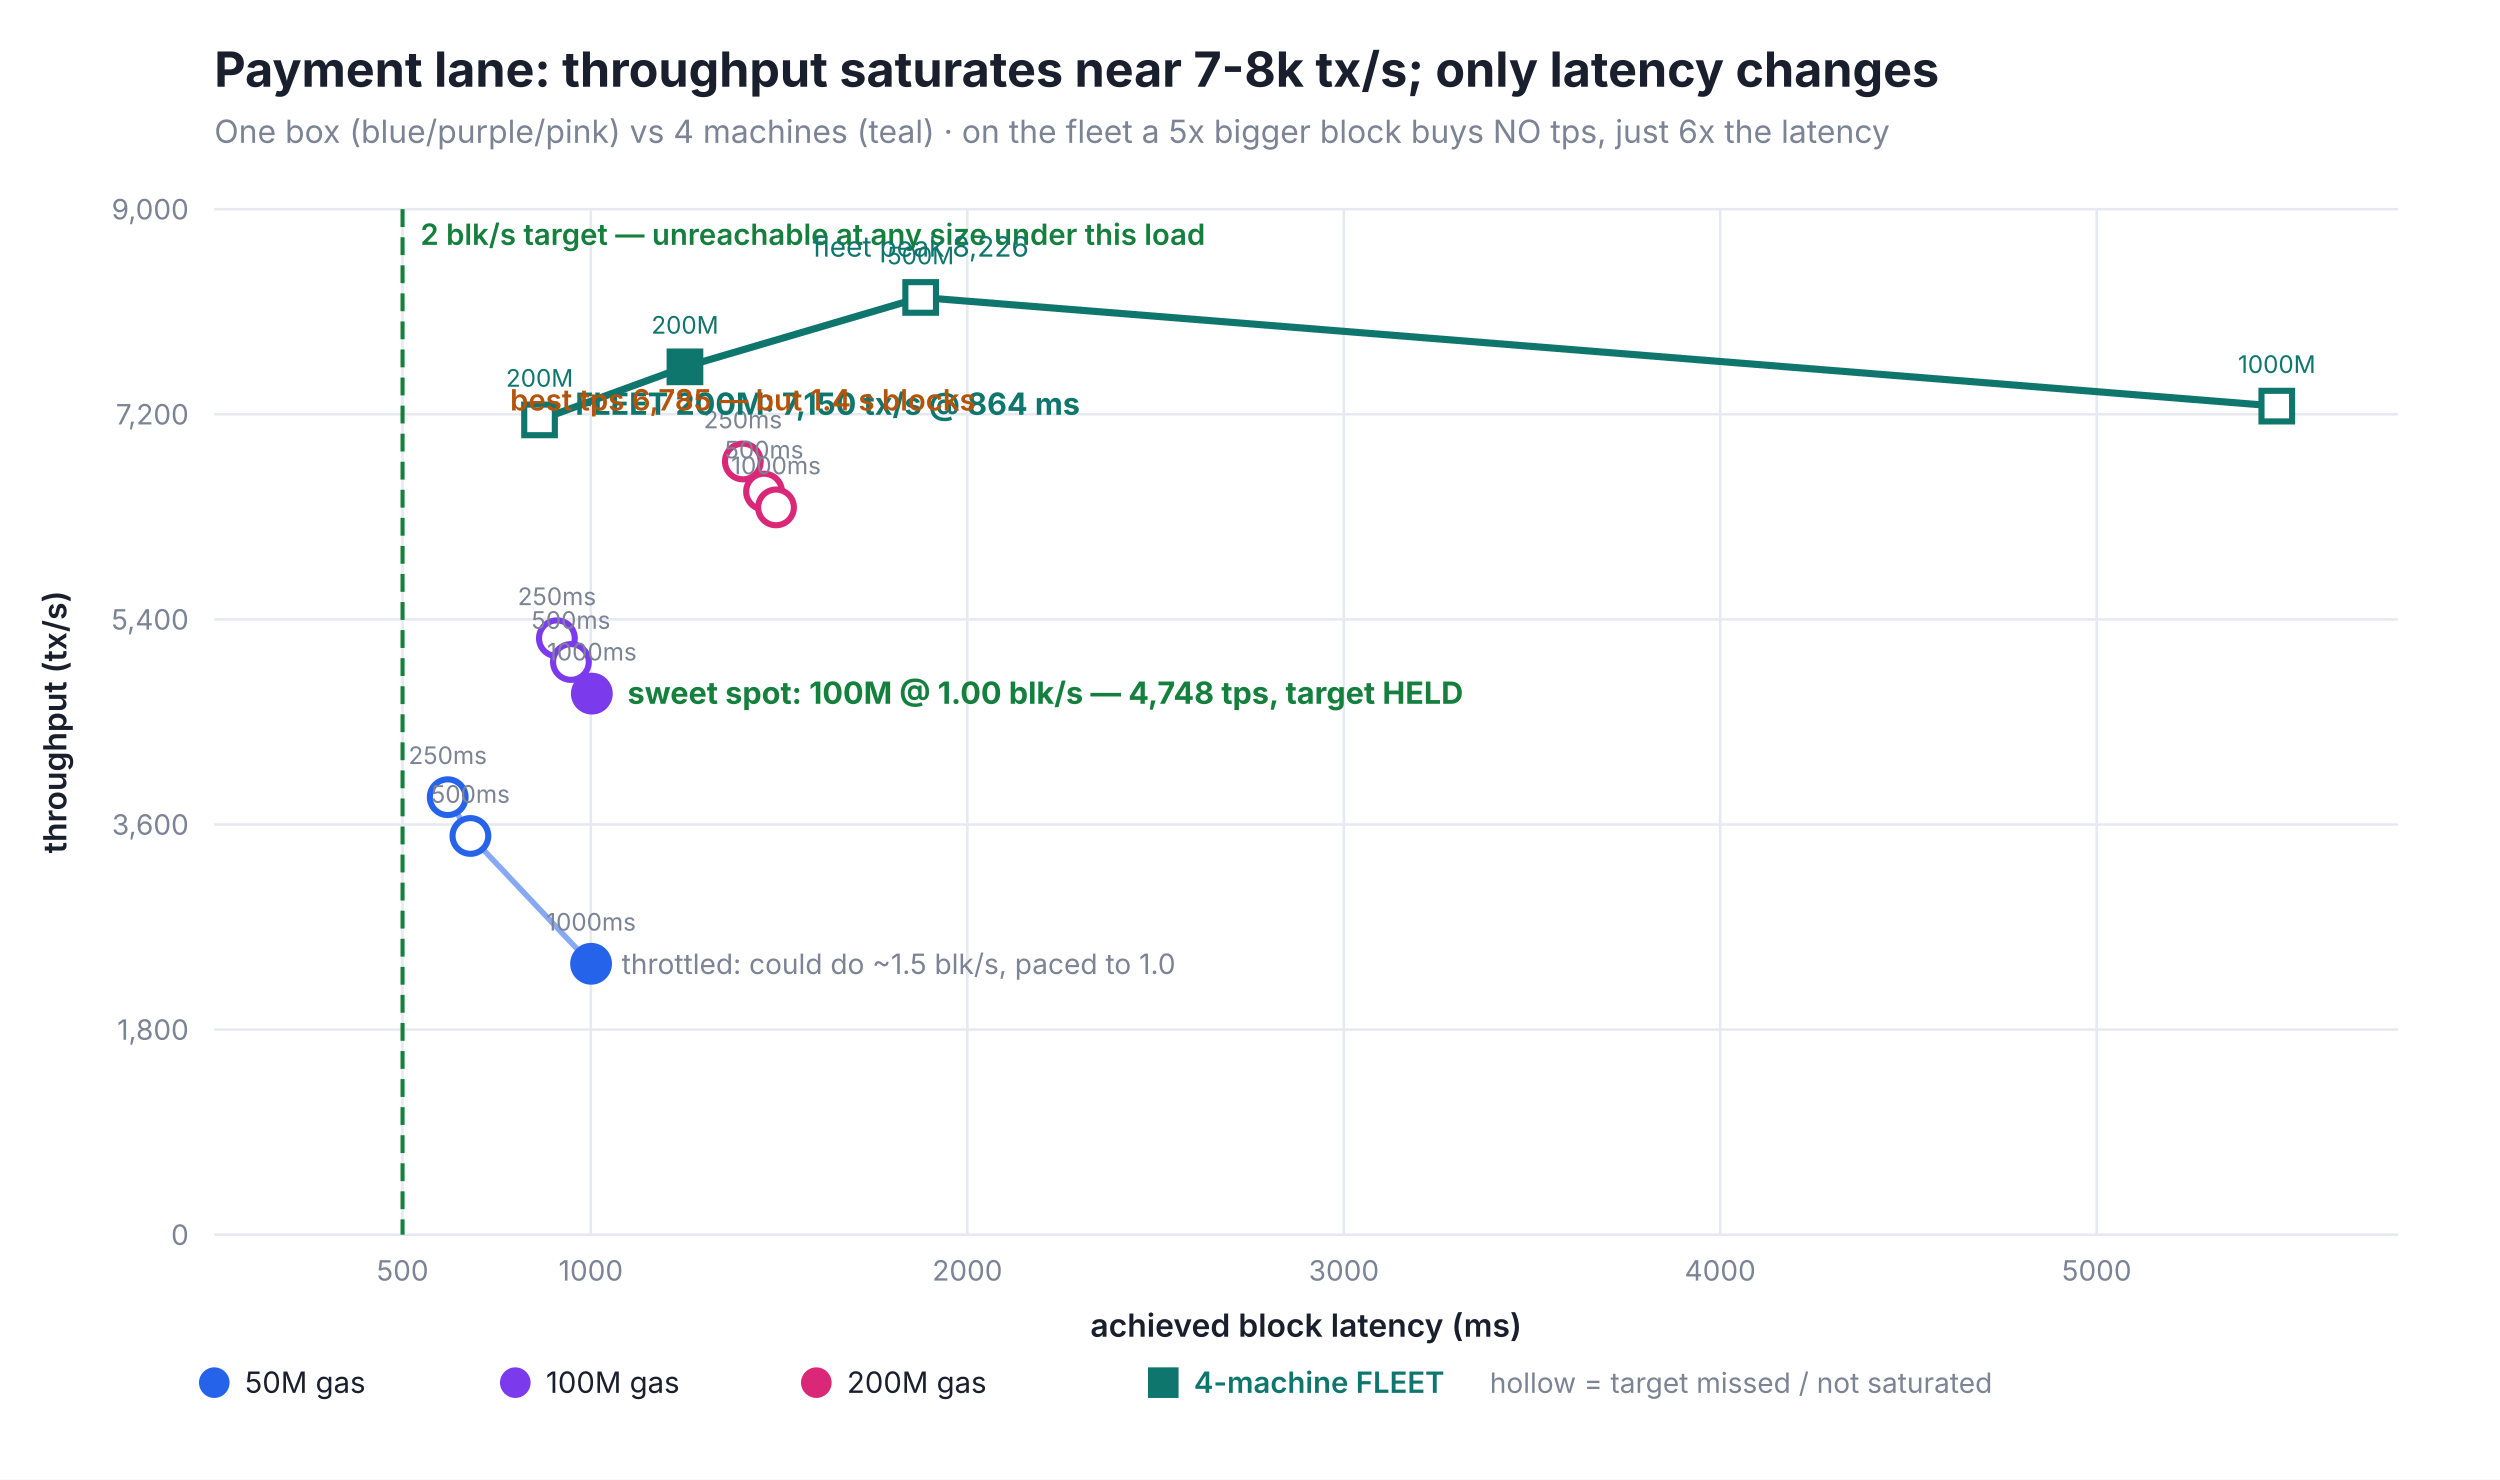
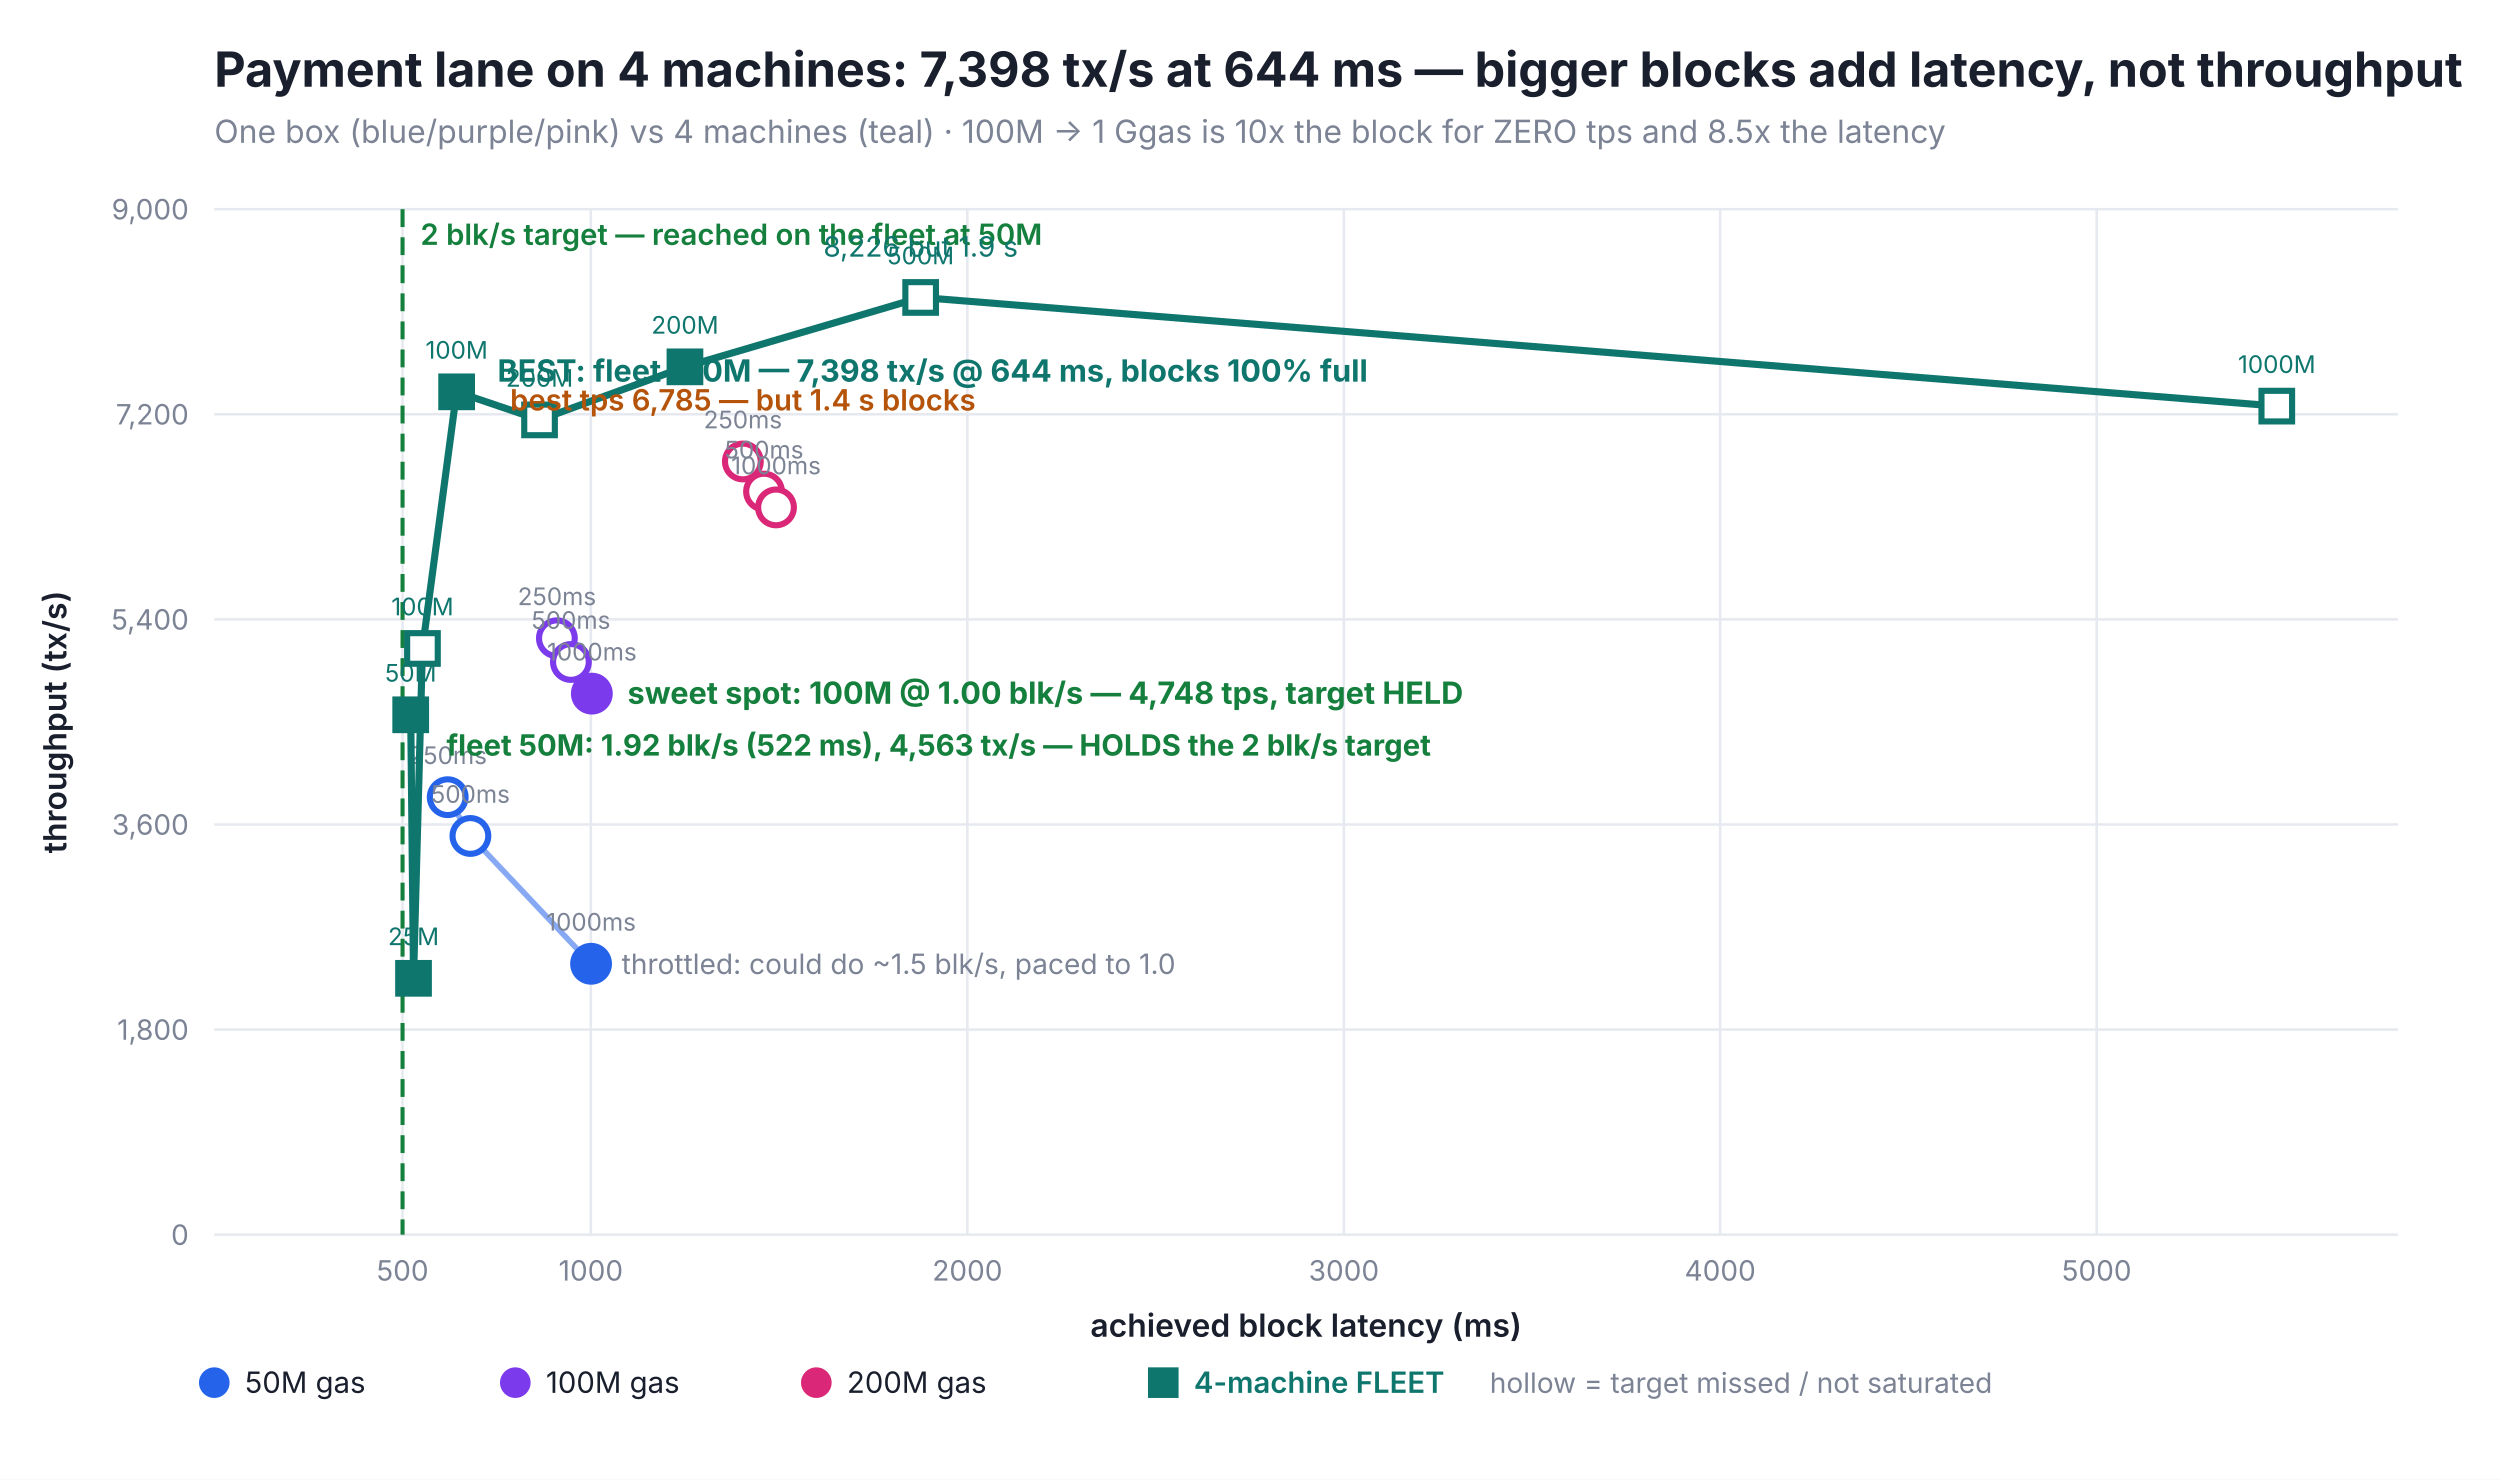
<svg xmlns="http://www.w3.org/2000/svg" viewBox="0 0 980 580" width="980" height="580" font-family="Inter,Helvetica,Arial,sans-serif">
  <rect width="980" height="580" fill="#ffffff" />
-   <text x="84" y="34" font-size="19" font-weight="700" fill="#1a1f2e">Payment lane: throughput saturates near 7-8k tx/s; only latency changes</text>
-   <text x="84" y="56" font-size="12.5" fill="#7b8394">One box (blue/purple/pink) vs 4 machines (teal) · on the fleet a 5x bigger block buys NO tps, just 6x the latency</text>
+   <text x="84" y="34" font-size="19" font-weight="700" fill="#1a1f2e">Payment lane on 4 machines: 7,398 tx/s at 644 ms — bigger blocks add latency, not throughput</text>
+   <text x="84" y="56" font-size="12.5" fill="#7b8394">One box (blue/purple/pink) vs 4 machines (teal) · 100M -&gt; 1 Ggas is 10x the block for ZERO tps and 8.5x the latency</text>
  <line x1="84" y1="484.0" x2="940" y2="484.0" stroke="#e6e9ef" />
  <text x="74" y="488.0" font-size="11" fill="#7b8394" text-anchor="end">0</text>
  <line x1="84" y1="403.6" x2="940" y2="403.6" stroke="#e6e9ef" />
  <text x="74" y="407.6" font-size="11" fill="#7b8394" text-anchor="end">1,800</text>
  <line x1="84" y1="323.2" x2="940" y2="323.2" stroke="#e6e9ef" />
  <text x="74" y="327.2" font-size="11" fill="#7b8394" text-anchor="end">3,600</text>
  <line x1="84" y1="242.8" x2="940" y2="242.8" stroke="#e6e9ef" />
  <text x="74" y="246.8" font-size="11" fill="#7b8394" text-anchor="end">5,400</text>
  <line x1="84" y1="162.4" x2="940" y2="162.4" stroke="#e6e9ef" />
  <text x="74" y="166.4" font-size="11" fill="#7b8394" text-anchor="end">7,200</text>
  <line x1="84" y1="82.0" x2="940" y2="82.0" stroke="#e6e9ef" />
  <text x="74" y="86.0" font-size="11" fill="#7b8394" text-anchor="end">9,000</text>
  <line x1="157.8" y1="82" x2="157.8" y2="484" stroke="#e6e9ef" />
  <text x="157.8" y="502" font-size="11" fill="#7b8394" text-anchor="middle">500</text>
  <line x1="231.6" y1="82" x2="231.6" y2="484" stroke="#e6e9ef" />
  <text x="231.6" y="502" font-size="11" fill="#7b8394" text-anchor="middle">1000</text>
  <line x1="379.2" y1="82" x2="379.2" y2="484" stroke="#e6e9ef" />
  <text x="379.2" y="502" font-size="11" fill="#7b8394" text-anchor="middle">2000</text>
  <line x1="526.8" y1="82" x2="526.8" y2="484" stroke="#e6e9ef" />
  <text x="526.8" y="502" font-size="11" fill="#7b8394" text-anchor="middle">3000</text>
  <line x1="674.3" y1="82" x2="674.3" y2="484" stroke="#e6e9ef" />
  <text x="674.3" y="502" font-size="11" fill="#7b8394" text-anchor="middle">4000</text>
  <line x1="821.9" y1="82" x2="821.9" y2="484" stroke="#e6e9ef" />
  <text x="821.9" y="502" font-size="11" fill="#7b8394" text-anchor="middle">5000</text>
  <text x="512.0" y="524" font-size="12.5" font-weight="600" fill="#1a1f2e" text-anchor="middle">achieved block latency (ms)</text>
  <text x="26" y="283.0" font-size="12.5" font-weight="600" fill="#1a1f2e" transform="rotate(-90 26 283.0)" text-anchor="middle">throughput (tx/s)</text>
  <line x1="157.8" y1="82" x2="157.8" y2="484" stroke="#15803d" stroke-width="1.6" stroke-dasharray="7 4" />
-   <text x="164.8" y="96" font-size="11.5" font-weight="600" fill="#15803d">2 blk/s target — unreachable at any size under this load</text>
+   <text x="164.8" y="96" font-size="11.5" font-weight="600" fill="#15803d">2 blk/s target — reached on the fleet at 50M</text>
  <polyline points="175.5,312.5 184.4,327.7 231.7,377.8" fill="none" stroke="#2563eb" stroke-width="2.2" opacity="0.55" />
  <polyline points="218.3,250.2 223.8,259.5 232.0,271.9" fill="none" stroke="#7c3aed" stroke-width="2.2" opacity="0.55" />
  <polyline points="291.2,180.9 299.5,192.7 304.2,198.9" fill="none" stroke="#db2777" stroke-width="2.2" opacity="0.55" />
  <circle cx="175.5" cy="312.5" r="7" fill="#ffffff" stroke="#2563eb" stroke-width="2.4" />
  <text x="175.5" y="299.5" font-size="9.5" fill="#7b8394" text-anchor="middle">250ms</text>
  <circle cx="218.3" cy="250.2" r="7" fill="#ffffff" stroke="#7c3aed" stroke-width="2.4" />
  <text x="218.3" y="237.2" font-size="9.5" fill="#7b8394" text-anchor="middle">250ms</text>
  <circle cx="291.2" cy="180.9" r="7" fill="#ffffff" stroke="#db2777" stroke-width="2.4" />
  <text x="291.2" y="167.9" font-size="9.5" fill="#7b8394" text-anchor="middle">250ms</text>
  <circle cx="184.4" cy="327.7" r="7" fill="#ffffff" stroke="#2563eb" stroke-width="2.4" />
  <text x="184.4" y="314.7" font-size="9.5" fill="#7b8394" text-anchor="middle">500ms</text>
  <circle cx="223.8" cy="259.5" r="7" fill="#ffffff" stroke="#7c3aed" stroke-width="2.4" />
  <text x="223.8" y="246.5" font-size="9.5" fill="#7b8394" text-anchor="middle">500ms</text>
  <circle cx="299.5" cy="192.7" r="7" fill="#ffffff" stroke="#db2777" stroke-width="2.4" />
  <text x="299.5" y="179.7" font-size="9.5" fill="#7b8394" text-anchor="middle">500ms</text>
  <circle cx="231.7" cy="377.8" r="7" fill="#2563eb" stroke="#2563eb" stroke-width="2.4" />
  <text x="231.7" y="364.8" font-size="9.5" fill="#7b8394" text-anchor="middle">1000ms</text>
  <circle cx="232.0" cy="271.9" r="7" fill="#7c3aed" stroke="#7c3aed" stroke-width="2.4" />
  <text x="232.0" y="258.9" font-size="9.5" fill="#7b8394" text-anchor="middle">1000ms</text>
  <circle cx="304.2" cy="198.9" r="7" fill="#ffffff" stroke="#db2777" stroke-width="2.4" />
  <text x="304.2" y="185.9" font-size="9.5" fill="#7b8394" text-anchor="middle">1000ms</text>
-   <polyline points="211.5,164.6 268.5,143.8 360.9,116.6 892.5,159.2" fill="none" stroke="#0f766e" stroke-width="2.8" />
+   <polyline points="161.0,280.2 162.1,383.5 165.6,254.2 179.0,153.6 211.5,164.6 268.5,143.8 360.9,116.6 892.5,159.2" fill="none" stroke="#0f766e" stroke-width="2.8" />
+   <rect x="156.1" y="377.5" width="12" height="12" fill="#0f766e" stroke="#0f766e" stroke-width="2.4" />
+   <text x="162.1" y="370.5" font-size="9.5" fill="#0f766e" text-anchor="middle">25M</text>
+   <rect x="155.0" y="274.2" width="12" height="12" fill="#0f766e" stroke="#0f766e" stroke-width="2.4" />
+   <text x="161.0" y="267.2" font-size="9.5" fill="#0f766e" text-anchor="middle">50M</text>
+   <rect x="159.6" y="248.2" width="12" height="12" fill="#ffffff" stroke="#0f766e" stroke-width="2.4" />
+   <text x="165.6" y="241.2" font-size="9.5" fill="#0f766e" text-anchor="middle">100M</text>
+   <rect x="173.0" y="147.6" width="12" height="12" fill="#0f766e" stroke="#0f766e" stroke-width="2.4" />
+   <text x="179.0" y="140.6" font-size="9.5" fill="#0f766e" text-anchor="middle">100M</text>
  <rect x="205.5" y="158.6" width="12" height="12" fill="#ffffff" stroke="#0f766e" stroke-width="2.4" />
  <text x="211.5" y="151.6" font-size="9.5" fill="#0f766e" text-anchor="middle">200M</text>
  <rect x="262.5" y="137.8" width="12" height="12" fill="#0f766e" stroke="#0f766e" stroke-width="2.4" />
  <text x="268.5" y="130.8" font-size="9.5" fill="#0f766e" text-anchor="middle">200M</text>
  <rect x="354.9" y="110.6" width="12" height="12" fill="#ffffff" stroke="#0f766e" stroke-width="2.4" />
  <text x="360.9" y="103.6" font-size="9.5" fill="#0f766e" text-anchor="middle">500M</text>
  <rect x="886.5" y="153.2" width="12" height="12" fill="#ffffff" stroke="#0f766e" stroke-width="2.4" />
  <text x="892.5" y="146.2" font-size="9.5" fill="#0f766e" text-anchor="middle">1000M</text>
-   <text x="225.5" y="162.6" font-size="12" font-weight="700" fill="#0f766e">FLEET 200M: 7,150 tx/s @ 864 ms</text>
-   <text x="360.9" y="100.6" font-size="11" fill="#0f766e" text-anchor="middle">fleet peak 8,226</text>
+   <text x="195.0" y="149.6" font-size="12" font-weight="700" fill="#0f766e">BEST: fleet 100M — 7,398 tx/s @ 644 ms, blocks 100% full</text>
+   <text x="175.0" y="296.2" font-size="11.5" font-weight="700" fill="#15803d">fleet 50M: 1.92 blk/s (522 ms), 4,563 tx/s — HOLDS the 2 blk/s target</text>
+   <text x="360.9" y="100.6" font-size="11" fill="#0f766e" text-anchor="middle">8,226 but 1.9 s</text>
  <text x="246.0" y="275.9" font-size="12" font-weight="700" fill="#15803d">sweet spot: 100M @ 1.00 blk/s — 4,748 tps, target HELD</text>
  <text x="291.2" y="160.9" font-size="11.5" font-weight="600" fill="#b45309" text-anchor="middle">best tps 6,785 — but 1.4 s blocks</text>
  <text x="243.7" y="381.8" font-size="11" fill="#7b8394">throttled: could do ~1.5 blk/s, paced to 1.0</text>
  <circle cx="84" cy="542" r="6" fill="#2563eb" />
  <text x="96" y="546" font-size="11.5" fill="#1a1f2e">50M gas</text>
  <circle cx="202" cy="542" r="6" fill="#7c3aed" />
  <text x="214" y="546" font-size="11.5" fill="#1a1f2e">100M gas</text>
  <circle cx="320" cy="542" r="6" fill="#db2777" />
  <text x="332" y="546" font-size="11.5" fill="#1a1f2e">200M gas</text>
  <rect x="450" y="536" width="12" height="12" fill="#0f766e" />
  <text x="468" y="546" font-size="11.5" font-weight="600" fill="#0f766e">4-machine FLEET</text>
  <text x="584" y="546" font-size="11" fill="#7b8394">hollow = target missed / not saturated</text>
</svg>
